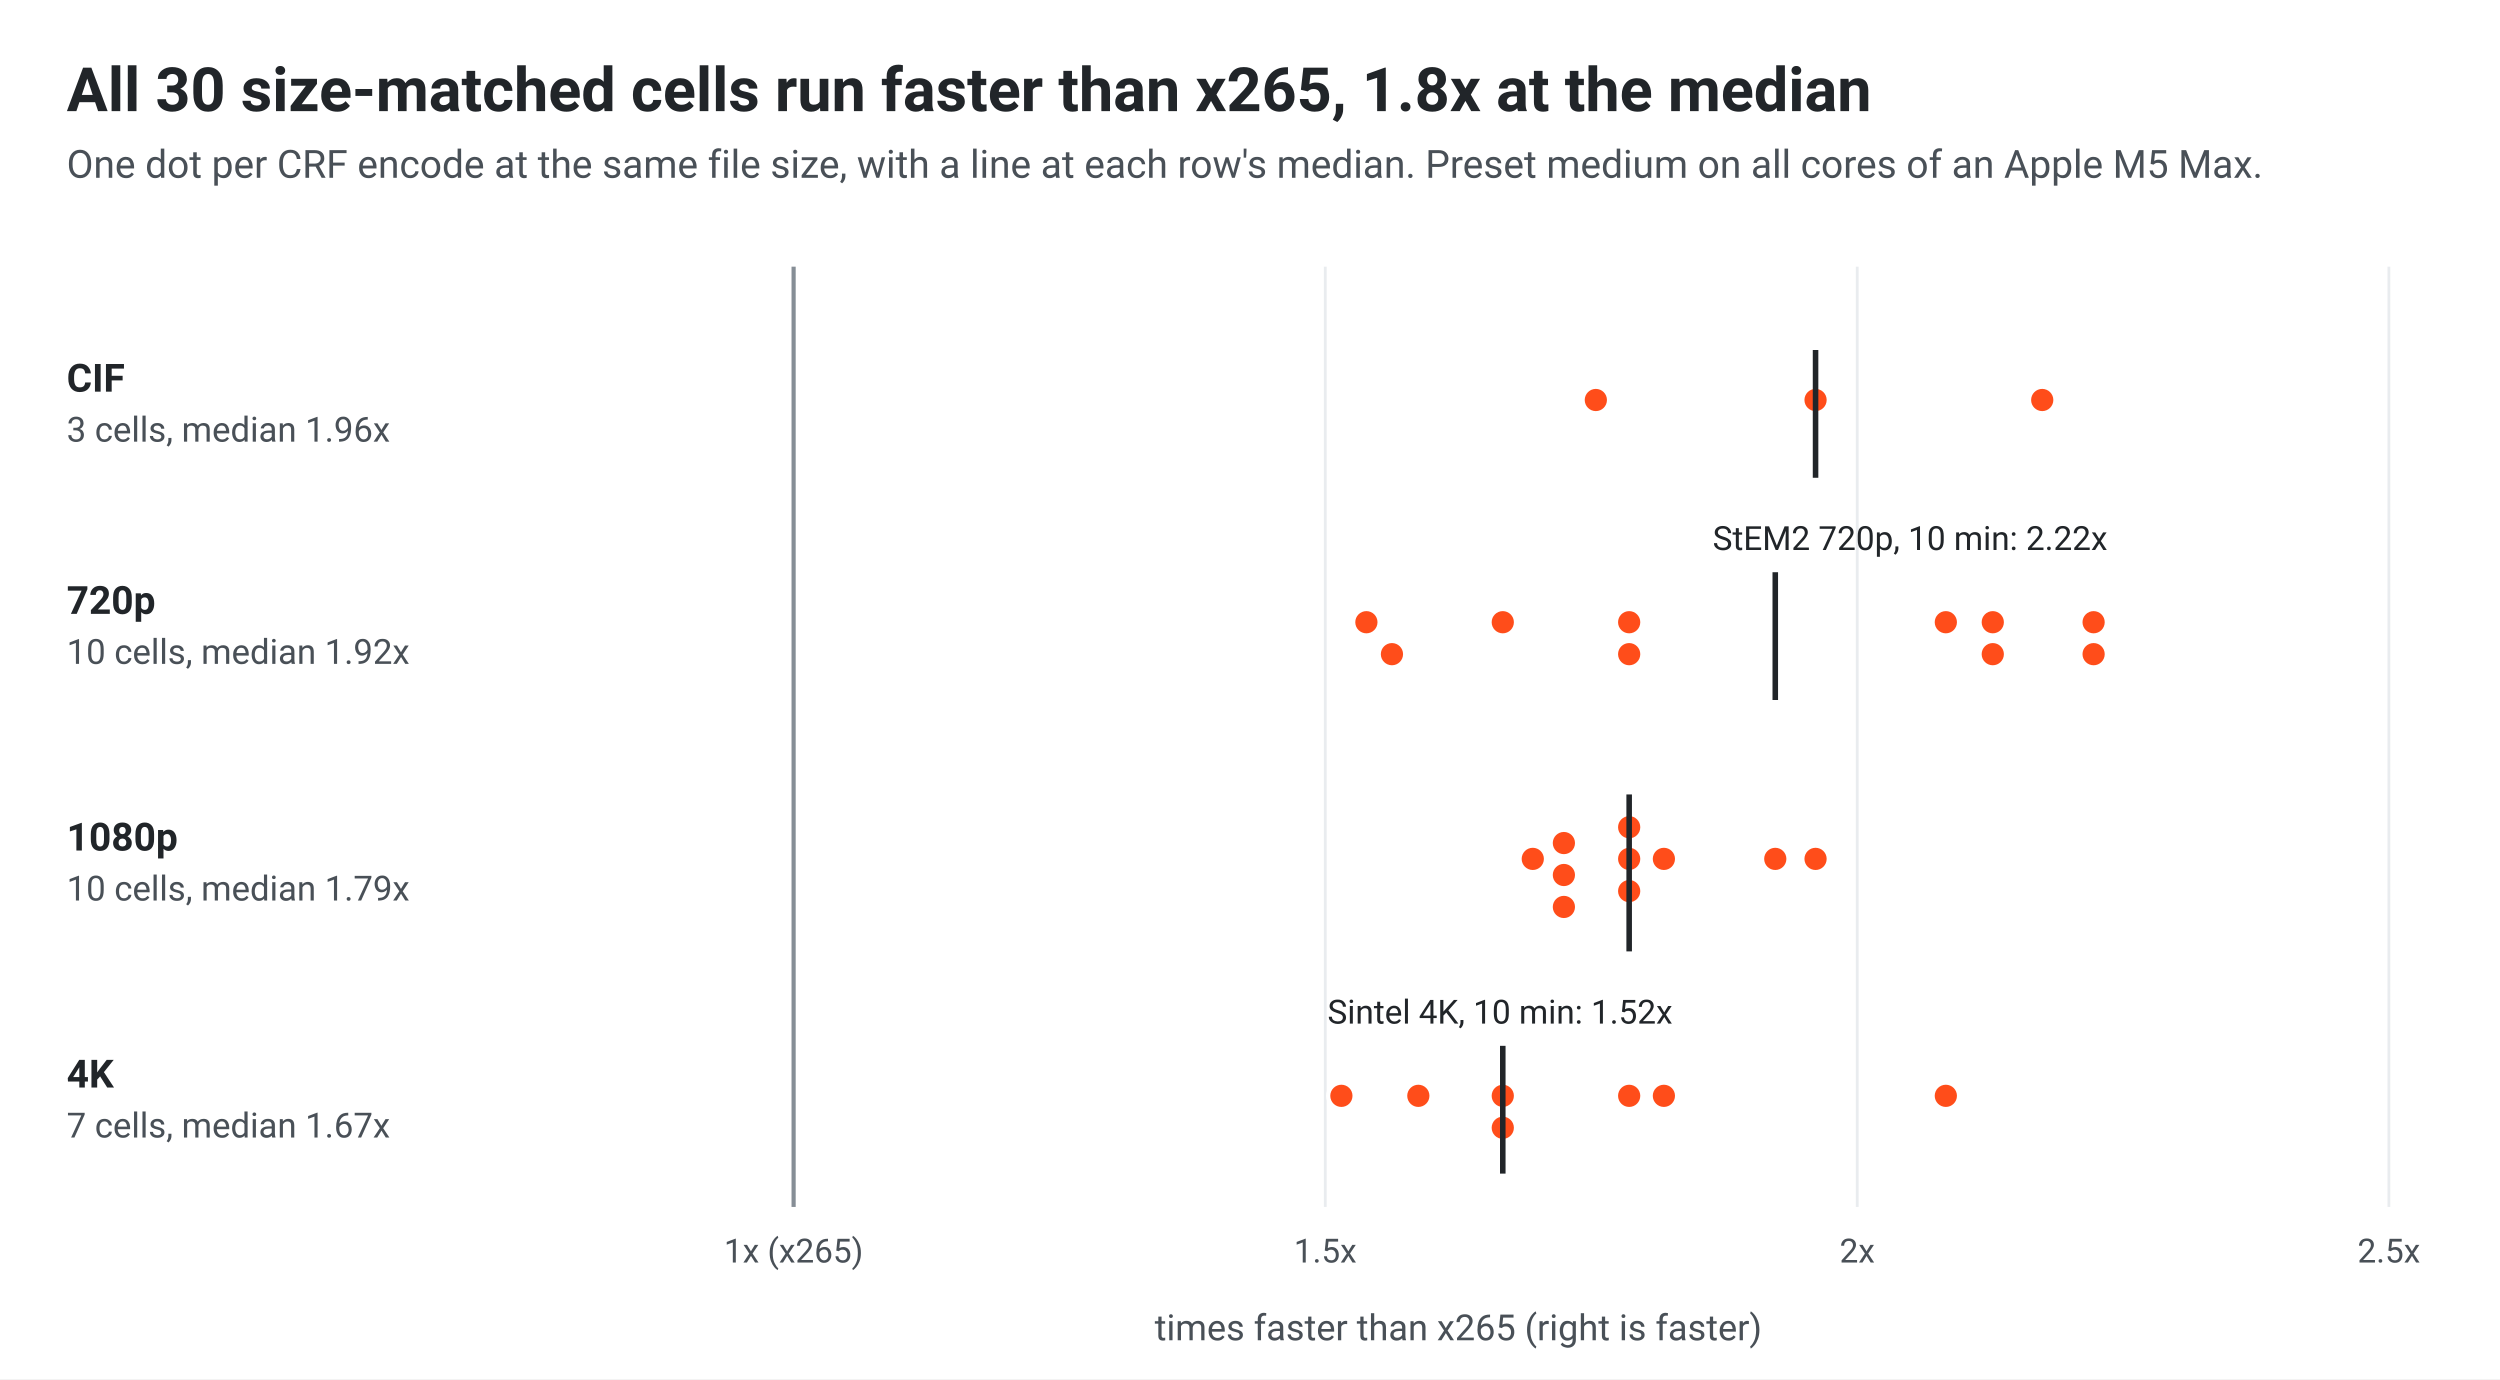
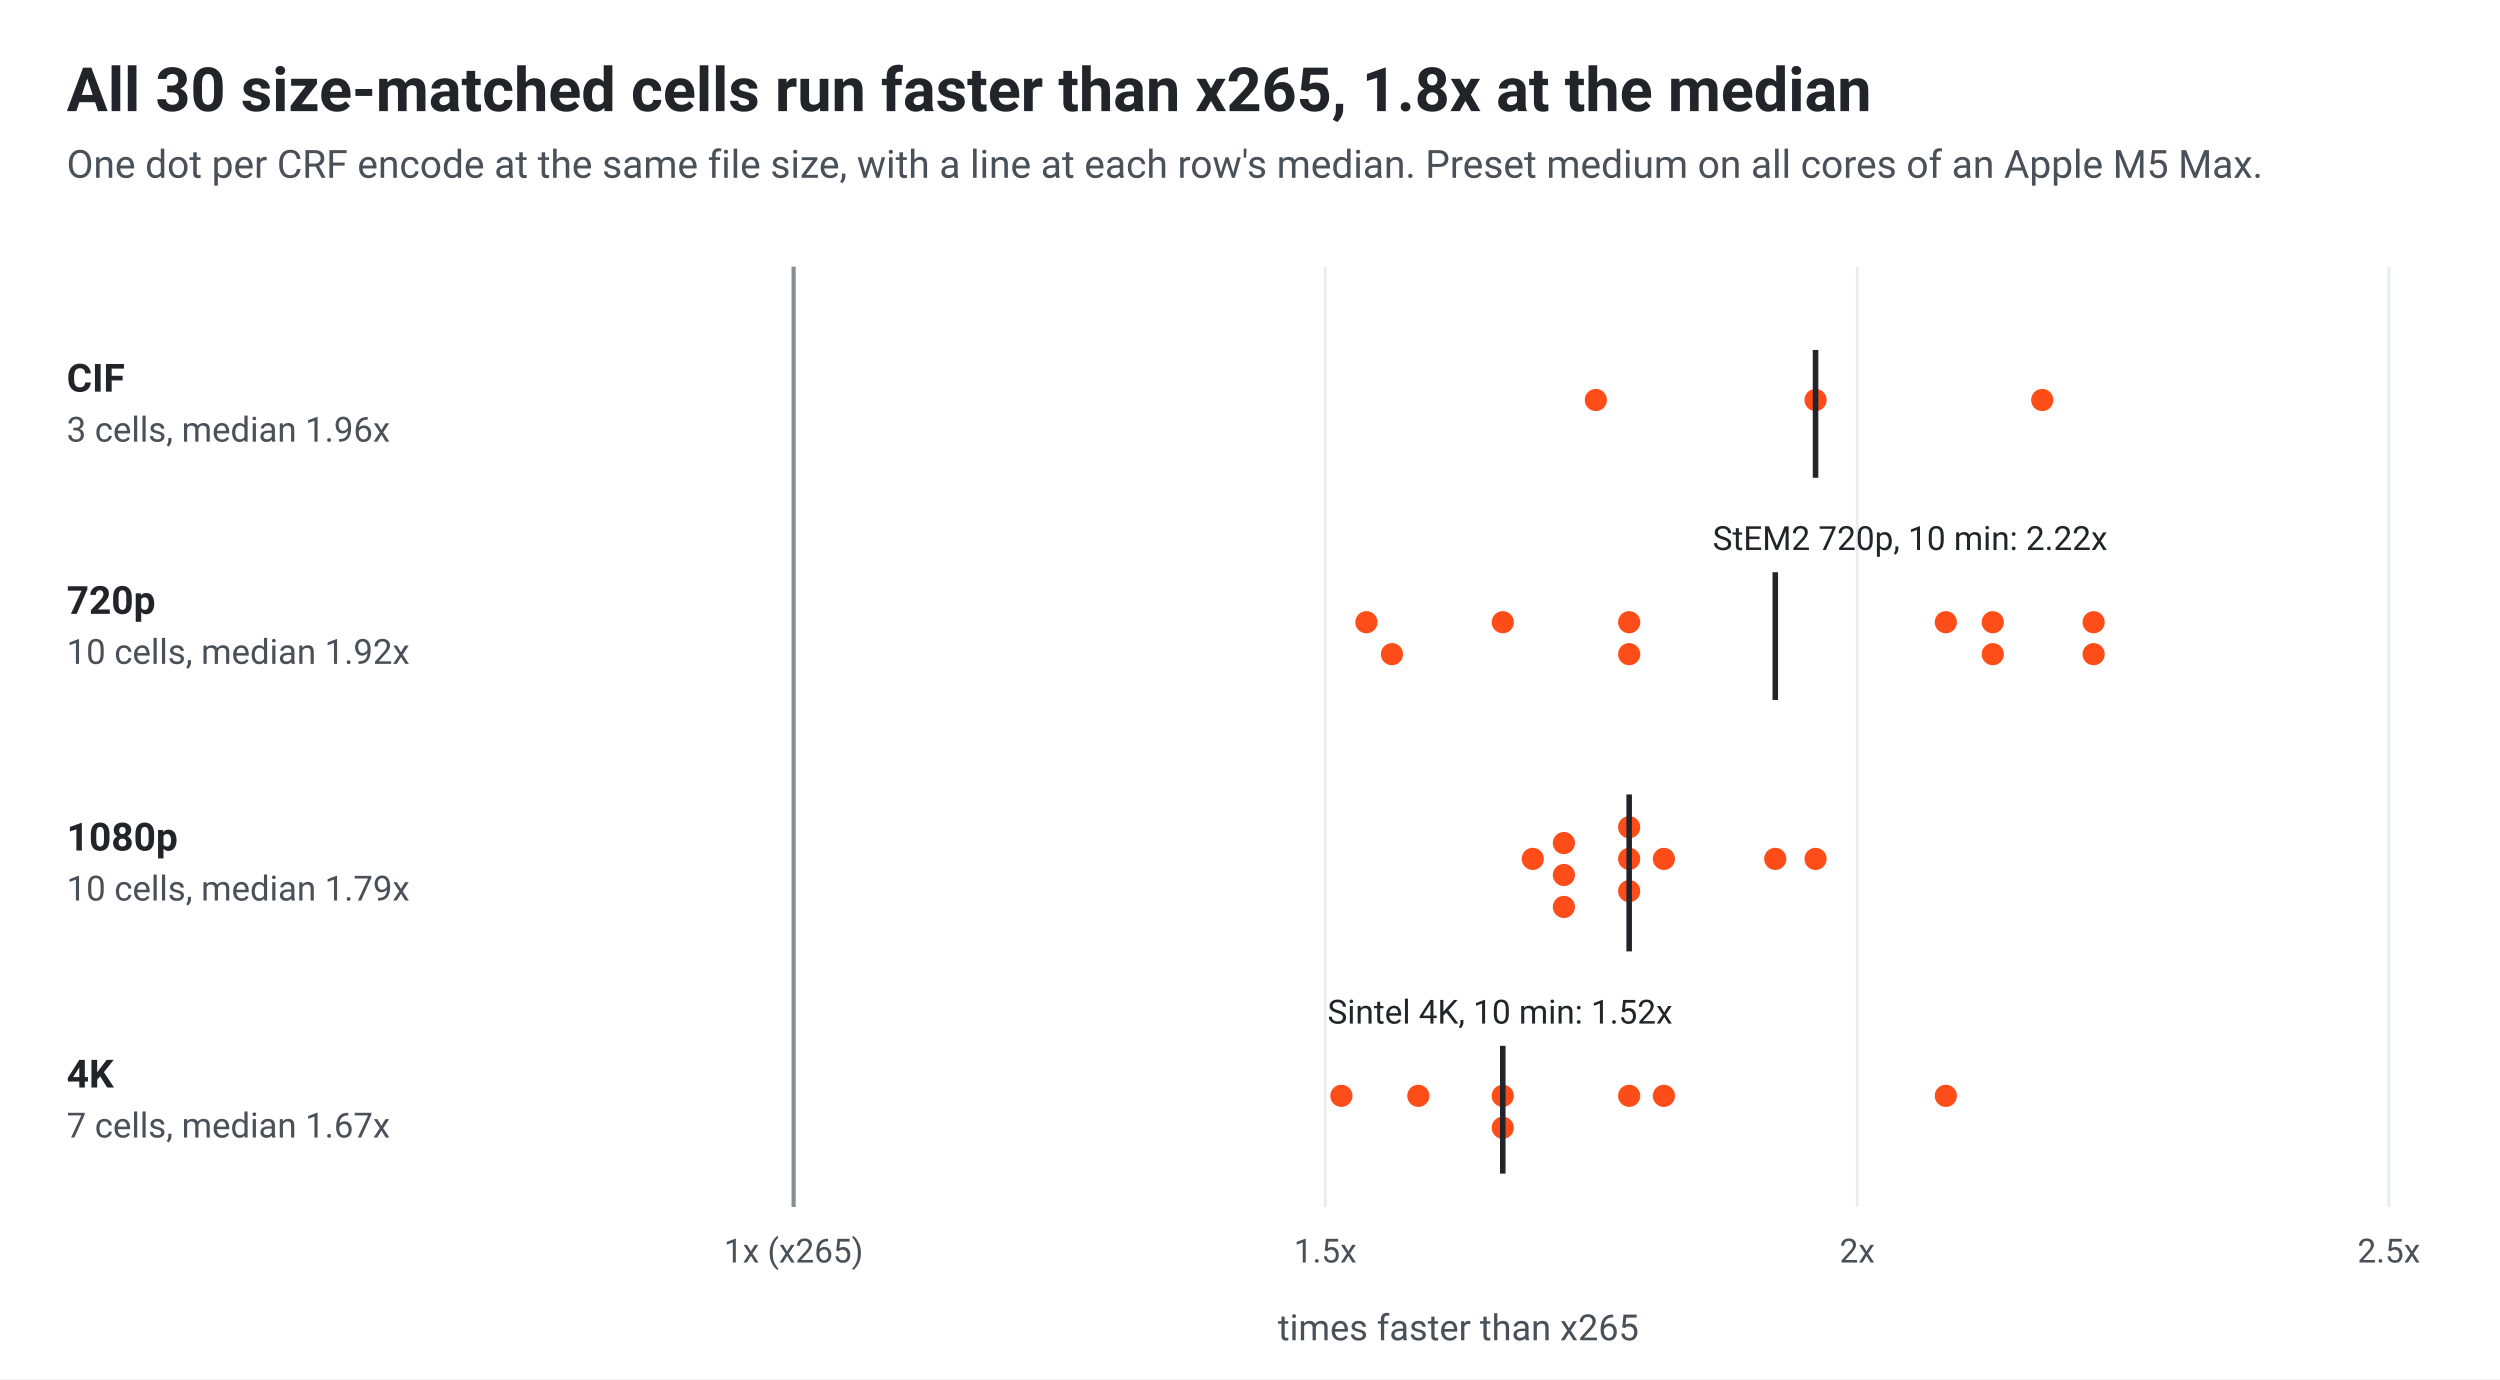
<svg xmlns="http://www.w3.org/2000/svg" width="900" height="496.5" viewBox="0 0 900 496.5" role="img">
  <style>
.bg{fill:#ffffff}.t1{fill:#212529}.t2{fill:#495057}.grid{stroke:#e9ecef}
.base{stroke:#868e96}.ring{stroke:#ffffff}.med{stroke:#212529}.band{fill:#f1f3f5}
.s1{fill:#ff4d1a}.s2{fill:#00919a}.s3{fill:#6250d6}.sx{fill:#868e96}
.l1{stroke:#ff4d1a}.l2{stroke:#00919a}.l3{stroke:#6250d6}.lx{stroke:#868e96}.span{stroke:#dee2e6}
.note{fill:#b8330a}.wash{fill:#ffe8dc}
text{font-family:system-ui,-apple-system,"Segoe UI",Roboto,Helvetica,Arial,sans-serif}
@media (prefers-color-scheme:dark){
.bg{fill:#1b1c1e}.t1{fill:#e9ecee}.t2{fill:#b6bcc1}.grid{stroke:#2e3135}
.base{stroke:#8f959a}.ring{stroke:#1b1c1e}.med{stroke:#e9ecee}.band{fill:#23262a}
.s1{fill:#ff4d1a}.s2{fill:#12a3ad}.s3{fill:#9085e9}.sx{fill:#8f959a}
.l1{stroke:#ff4d1a}.l2{stroke:#12a3ad}.l3{stroke:#9085e9}.lx{stroke:#8f959a}.span{stroke:#3a3e43}
.note{fill:#ff8a5c}.wash{fill:#45200f}}
</style>
  <rect width="100%" height="100%" class="bg" />
  <text x="24.0" y="40.0" font-size="22" class="t1" text-anchor="start" font-weight="600">All 30 size-matched cells run faster than x265, 1.8x at the median</text>
  <text x="24.0" y="64.0" font-size="14" class="t2" text-anchor="start">One dot per CRF encode at the same file size, with a line at each row's median. Preset medium on all cores of an Apple M5 Max.</text>
  <line x1="285.7" y1="96" x2="285.7" y2="434.5" class="base" stroke-width="1.5" />
  <text x="285.7" y="454.5" font-size="12" class="t2" text-anchor="middle">1x (x265)</text>
  <line x1="477.1" y1="96" x2="477.1" y2="434.5" class="grid" stroke-width="1" />
  <text x="477.1" y="454.5" font-size="12" class="t2" text-anchor="middle">1.5x</text>
  <line x1="668.6" y1="96" x2="668.6" y2="434.5" class="grid" stroke-width="1" />
  <text x="668.6" y="454.5" font-size="12" class="t2" text-anchor="middle">2x</text>
  <line x1="860.0" y1="96" x2="860.0" y2="434.5" class="grid" stroke-width="1" />
  <text x="860.0" y="454.5" font-size="12" class="t2" text-anchor="middle">2.5x</text>
-   <text x="525.0" y="482.5" font-size="13" class="t2" text-anchor="middle">times faster than x265 (right is faster)</text>
+   <text x="525.0" y="482.5" font-size="13" class="t2" text-anchor="middle">times faster than x265</text>
  <text x="24.0" y="141.0" font-size="14" class="t1" text-anchor="start" font-weight="600">CIF</text>
  <text x="24.0" y="159.0" font-size="12.5" class="t2" text-anchor="start">3 cells, median 1.96x</text>
  <circle cx="574.5" cy="144.0" r="4.75" class="s1 ring" stroke-width="1.5" />
  <circle cx="653.6" cy="144.0" r="4.75" class="s1 ring" stroke-width="1.5" />
  <circle cx="735.2" cy="144.0" r="4.75" class="s1 ring" stroke-width="1.5" />
  <line x1="653.6" y1="126.0" x2="653.6" y2="172.0" class="med" stroke-width="2" />
  <text x="24.0" y="221.0" font-size="14" class="t1" text-anchor="start" font-weight="600">720p</text>
  <text x="24.0" y="239.0" font-size="12.5" class="t2" text-anchor="start">10 cells, median 1.92x</text>
  <circle cx="491.9" cy="224.0" r="4.75" class="s1 ring" stroke-width="1.5" />
  <circle cx="501.1" cy="235.5" r="4.75" class="s1 ring" stroke-width="1.5" />
  <circle cx="541.0" cy="224.0" r="4.75" class="s1 ring" stroke-width="1.5" />
  <circle cx="586.5" cy="224.0" r="4.75" class="s1 ring" stroke-width="1.5" />
  <circle cx="586.5" cy="235.5" r="4.75" class="s1 ring" stroke-width="1.5" />
  <circle cx="700.5" cy="224.0" r="4.75" class="s1 ring" stroke-width="1.5" />
  <circle cx="717.4" cy="224.0" r="4.75" class="s1 ring" stroke-width="1.5" />
  <circle cx="717.4" cy="235.5" r="4.75" class="s1 ring" stroke-width="1.5" />
  <circle cx="753.7" cy="224.0" r="4.75" class="s1 ring" stroke-width="1.5" />
  <circle cx="753.7" cy="235.5" r="4.75" class="s1 ring" stroke-width="1.5" />
  <line x1="639.1" y1="206.0" x2="639.1" y2="252.0" class="med" stroke-width="2" />
  <text x="758.7" y="198.0" font-size="12" class="t1" text-anchor="end">StEM2 720p, 10 min: 2.22x</text>
  <text x="24.0" y="306.2" font-size="14" class="t1" text-anchor="start" font-weight="600">1080p</text>
  <text x="24.0" y="324.2" font-size="12.5" class="t2" text-anchor="start">10 cells, median 1.79x</text>
  <circle cx="551.8" cy="309.2" r="4.75" class="s1 ring" stroke-width="1.5" />
  <circle cx="563.0" cy="315.0" r="4.75" class="s1 ring" stroke-width="1.5" />
  <circle cx="563.0" cy="303.5" r="4.75" class="s1 ring" stroke-width="1.5" />
  <circle cx="563.0" cy="326.5" r="4.75" class="s1 ring" stroke-width="1.5" />
  <circle cx="586.5" cy="309.2" r="4.75" class="s1 ring" stroke-width="1.5" />
  <circle cx="586.5" cy="320.8" r="4.75" class="s1 ring" stroke-width="1.5" />
  <circle cx="586.5" cy="297.8" r="4.75" class="s1 ring" stroke-width="1.5" />
  <circle cx="599.0" cy="309.2" r="4.75" class="s1 ring" stroke-width="1.5" />
  <circle cx="639.1" cy="309.2" r="4.75" class="s1 ring" stroke-width="1.5" />
  <circle cx="653.6" cy="309.2" r="4.75" class="s1 ring" stroke-width="1.5" />
  <line x1="586.5" y1="286.0" x2="586.5" y2="342.5" class="med" stroke-width="2" />
  <text x="24.0" y="391.5" font-size="14" class="t1" text-anchor="start" font-weight="600">4K</text>
  <text x="24.0" y="409.5" font-size="12.5" class="t2" text-anchor="start">7 cells, median 1.67x</text>
  <circle cx="482.9" cy="394.5" r="4.75" class="s1 ring" stroke-width="1.5" />
  <circle cx="510.6" cy="394.5" r="4.75" class="s1 ring" stroke-width="1.5" />
  <circle cx="541.0" cy="394.5" r="4.75" class="s1 ring" stroke-width="1.5" />
  <circle cx="541.0" cy="406.0" r="4.75" class="s1 ring" stroke-width="1.5" />
  <circle cx="586.5" cy="394.5" r="4.75" class="s1 ring" stroke-width="1.5" />
  <circle cx="599.0" cy="394.5" r="4.75" class="s1 ring" stroke-width="1.5" />
  <circle cx="700.5" cy="394.5" r="4.75" class="s1 ring" stroke-width="1.5" />
  <line x1="541.0" y1="376.5" x2="541.0" y2="422.5" class="med" stroke-width="2" />
  <text x="477.9" y="368.5" font-size="12" class="t1" text-anchor="start">Sintel 4K, 10 min: 1.52x</text>
</svg>
